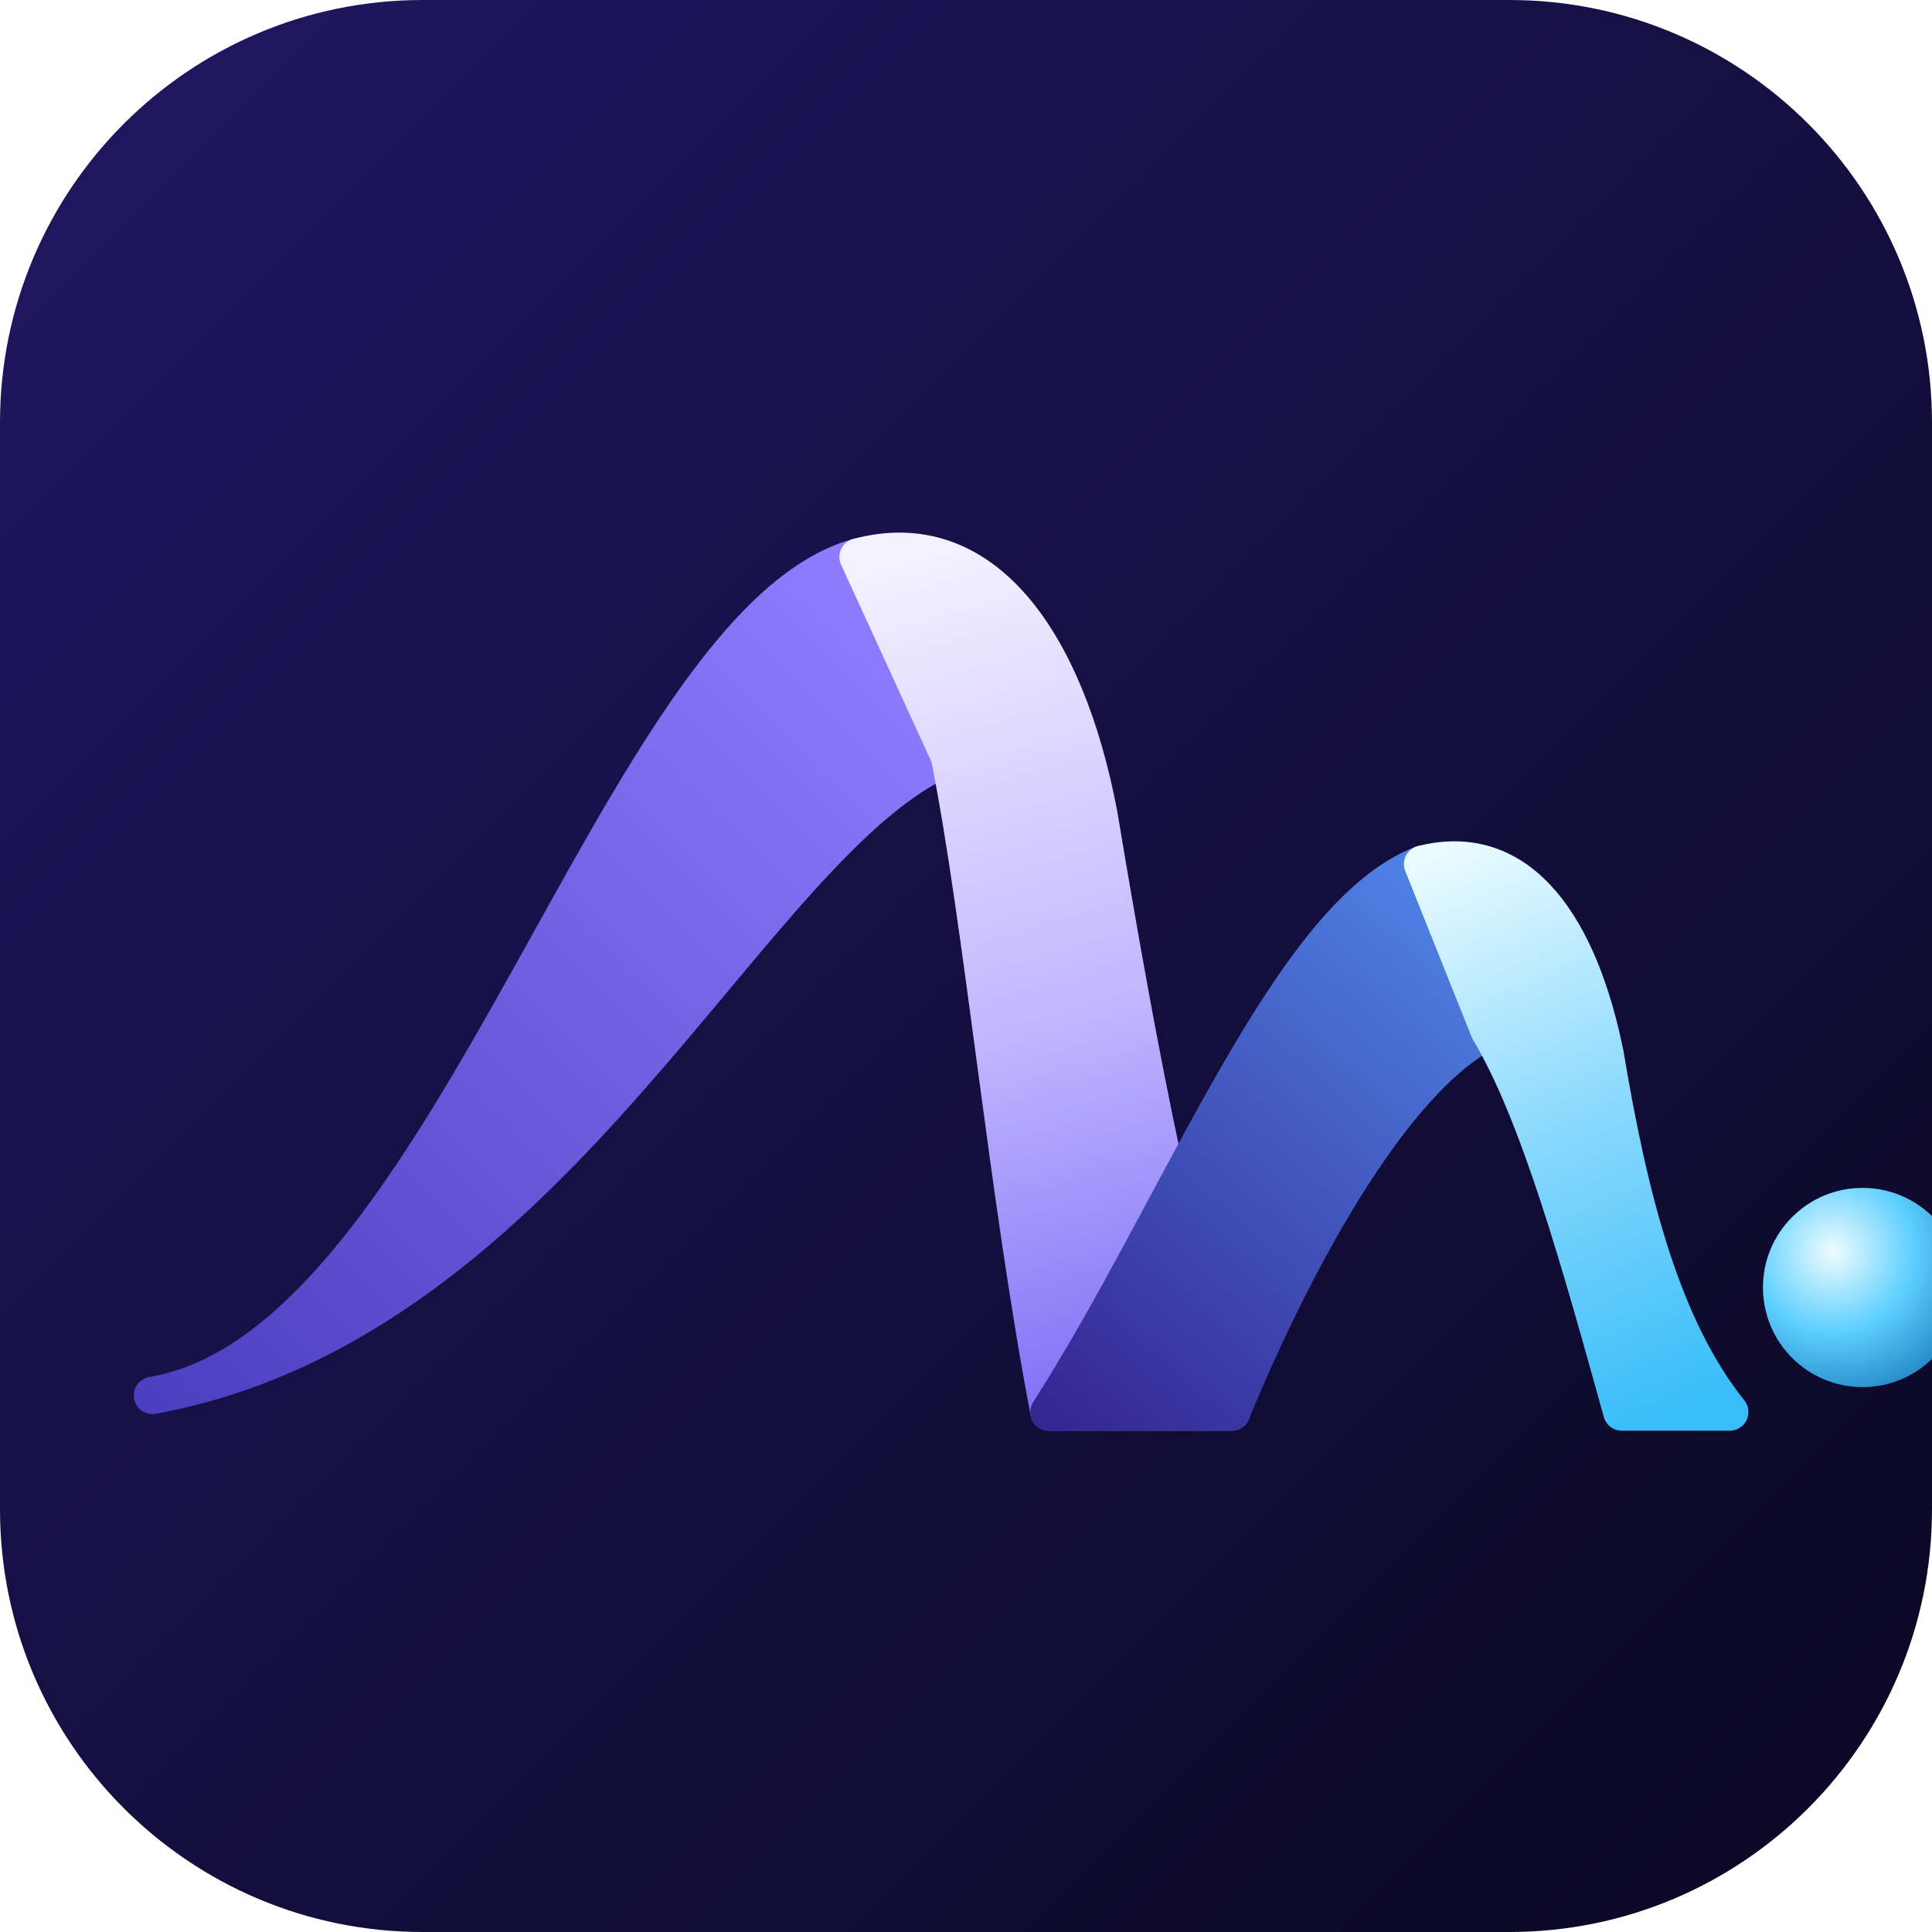
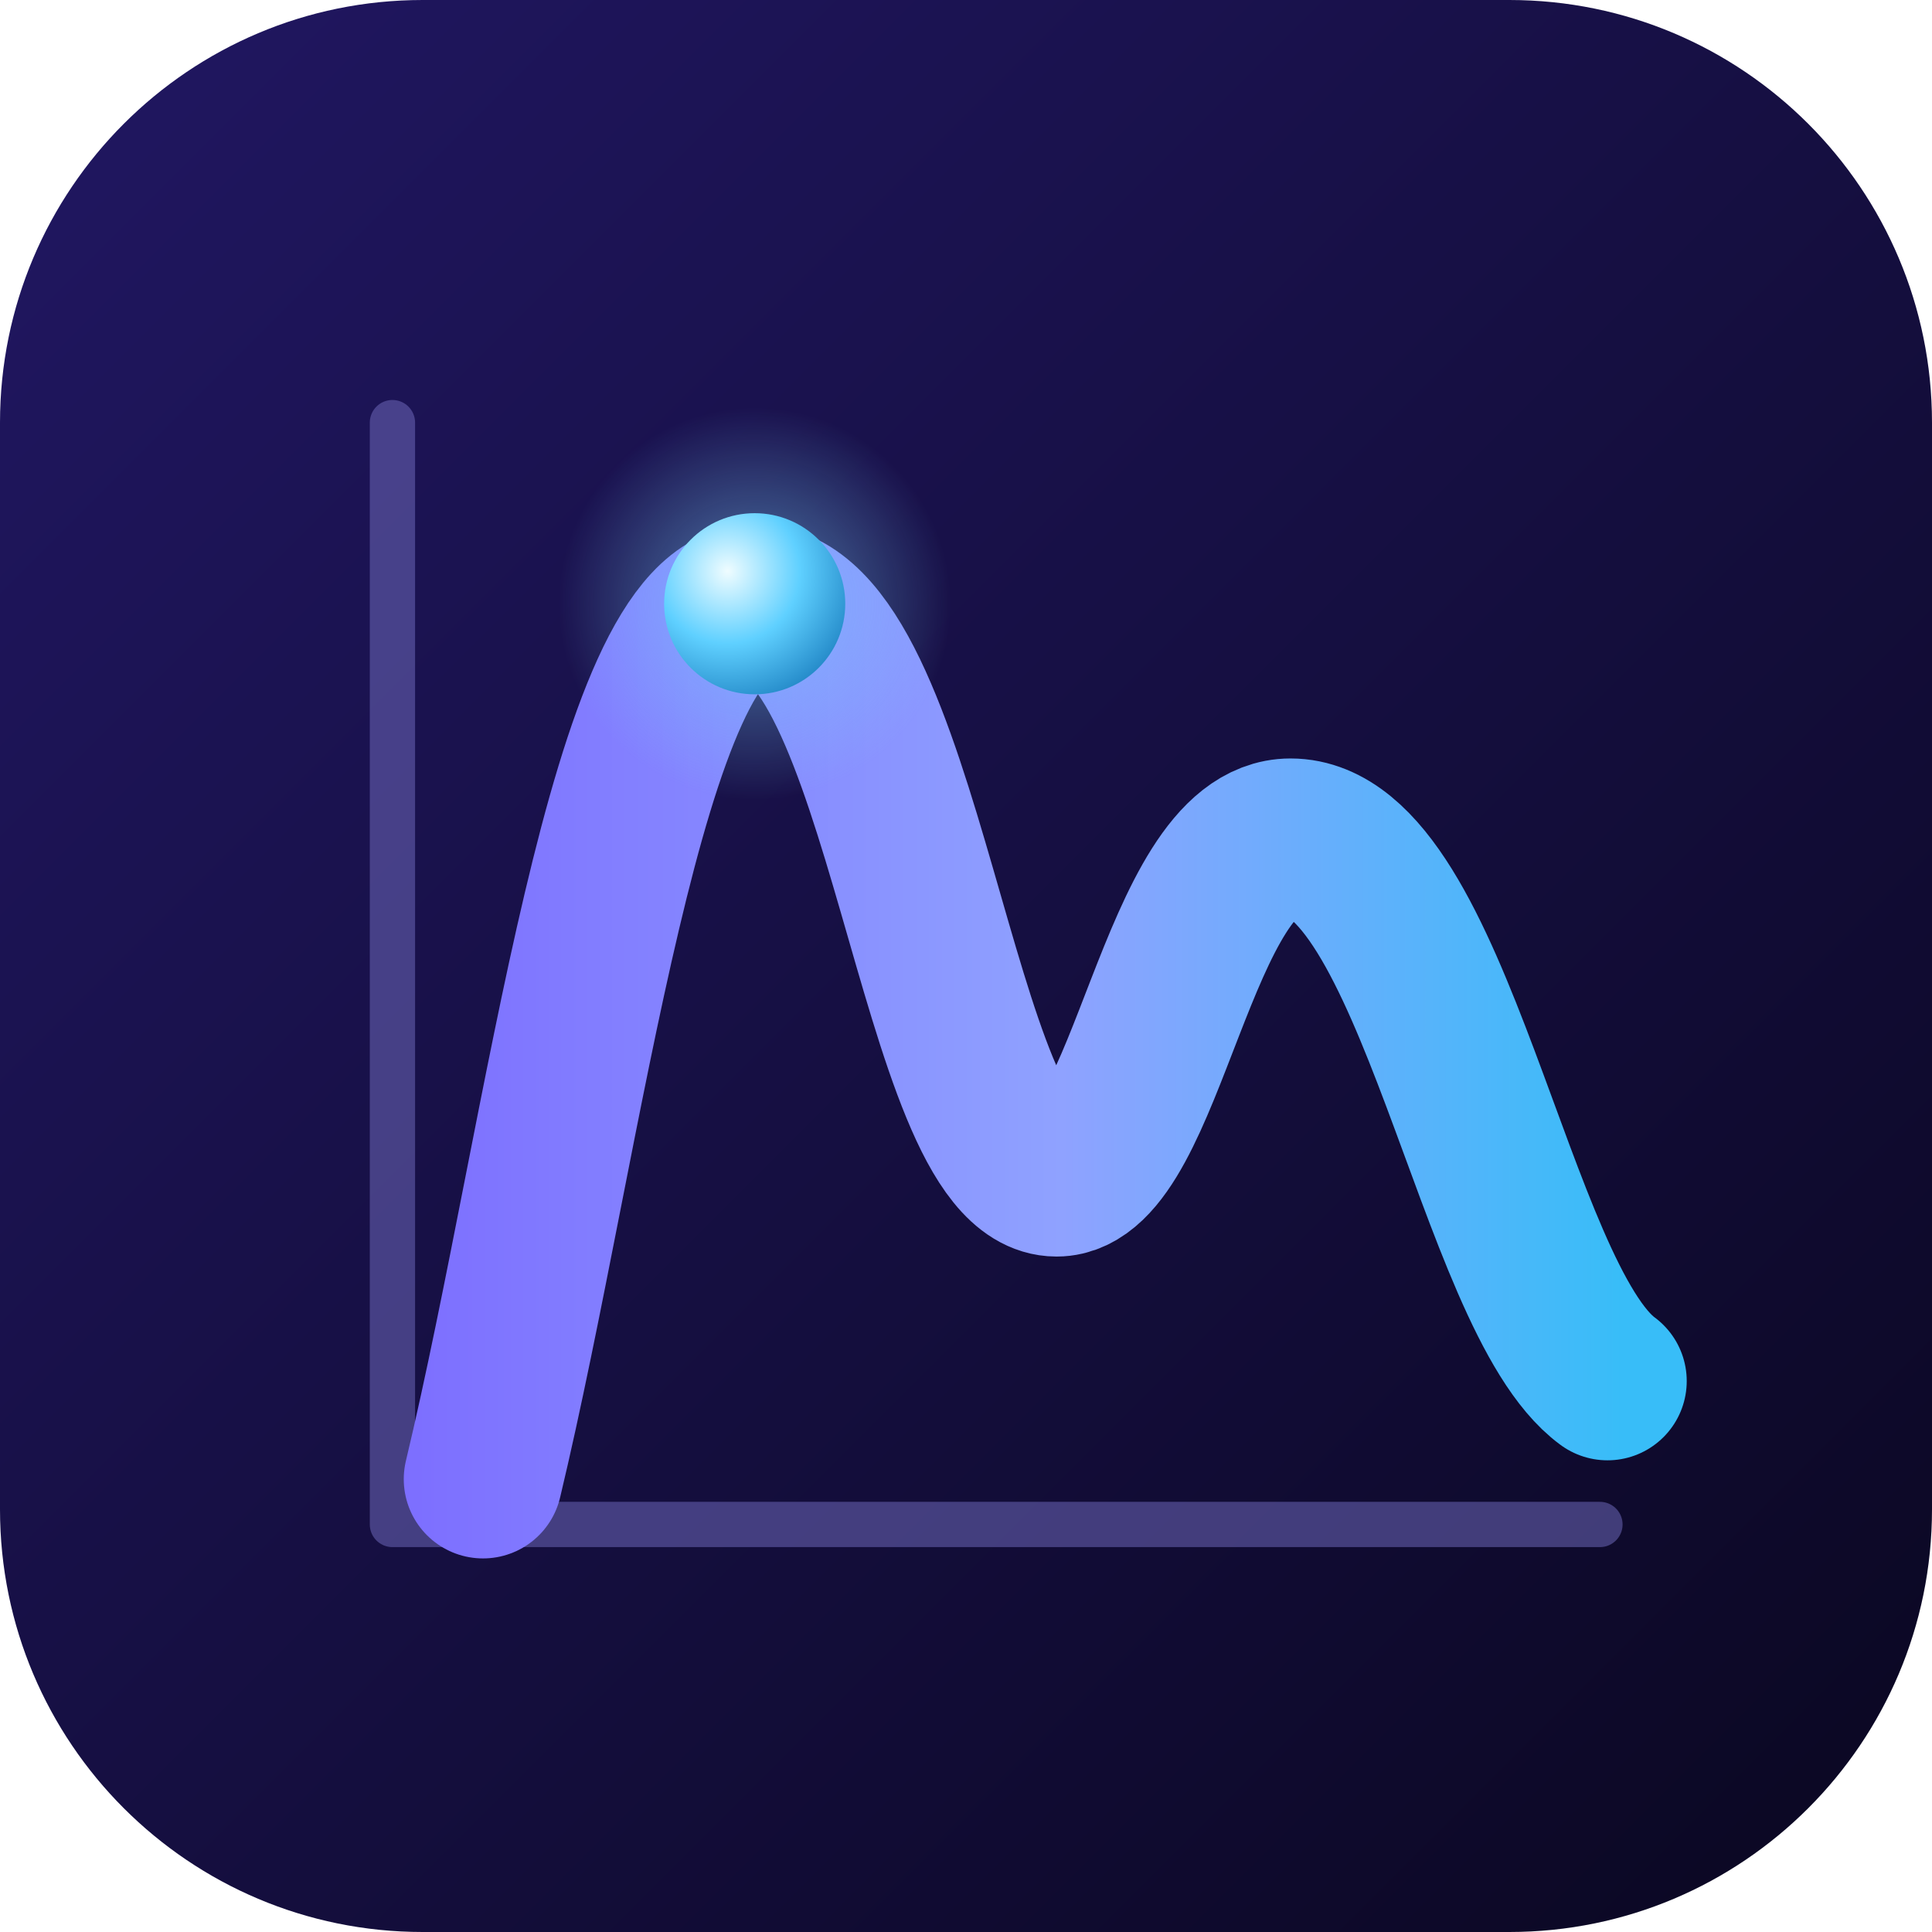
<svg xmlns="http://www.w3.org/2000/svg" viewBox="0 0 512 512">
  <defs>
    <linearGradient id="bg" x1="0" y1="0" x2="1" y2="1">
      <stop offset="0" stop-color="#211763" />
      <stop offset="1" stop-color="#0a0720" />
    </linearGradient>
-     <linearGradient id="b1" x1="60" y1="380" x2="250" y2="190" gradientUnits="userSpaceOnUse">
-       <stop offset="0" stop-color="#4a3fbf" />
-       <stop offset="1" stop-color="#8f7dff" />
-     </linearGradient>
-     <linearGradient id="b2" x1="240" y1="180" x2="300" y2="385" gradientUnits="userSpaceOnUse">
-       <stop offset="0" stop-color="#f4f1ff" />
-       <stop offset=".55" stop-color="#c2b6ff" />
-       <stop offset="1" stop-color="#7d6cf5" />
-     </linearGradient>
-     <linearGradient id="b3" x1="280" y1="385" x2="390" y2="260" gradientUnits="userSpaceOnUse">
-       <stop offset="0" stop-color="#352592" />
-       <stop offset="1" stop-color="#4f86e8" />
-     </linearGradient>
-     <linearGradient id="b4" x1="370" y1="250" x2="430" y2="385" gradientUnits="userSpaceOnUse">
-       <stop offset="0" stop-color="#ecfcff" />
-       <stop offset=".5" stop-color="#8ad9fd" />
+     <linearGradient id="g" x1="100" y1="0" x2="430" y2="0" gradientUnits="userSpaceOnUse">
+       <stop offset="0" stop-color="#7c6cff" />
+       <stop offset=".55" stop-color="#8fa2ff" />
      <stop offset="1" stop-color="#38bdf8" />
    </linearGradient>
    <radialGradient id="dot" cx=".35" cy=".32" r=".8">
      <stop offset="0" stop-color="#effcff" />
      <stop offset=".5" stop-color="#5fd0ff" />
      <stop offset="1" stop-color="#1b7fc0" />
    </radialGradient>
+     <radialGradient id="halo">
+       <stop offset="0" stop-color="#7dd3fc" stop-opacity=".55" />
+       <stop offset="1" stop-color="#7dd3fc" stop-opacity="0" />
+     </radialGradient>
  </defs>
  <rect width="512" height="512" rx="112" fill="url(#bg)" />
-   <g transform="translate(256 262) scale(1.1) translate(-262 -282)" stroke-width="9" stroke-linejoin="round">
-     <path d="M66 380 C138 368 178 194 236 178 L258 226 C210 246 164 362 66 380 Z" fill="url(#b1)" stroke="url(#b1)" />
-     <path d="M236 178 C266 170 286 198 294 240 C304 300 314 352 326 384 L282 384 C272 332 266 266 258 226 Z" fill="url(#b2)" stroke="url(#b2)" />
-     <path d="M282 384 C314 334 340 264 372 252 L388 292 C364 304 340 350 326 384 Z" fill="url(#b3)" stroke="url(#b3)" />
-     <path d="M372 252 C396 246 410 268 416 298 C422 334 430 364 446 384 L420 384 C410 348 400 312 388 292 Z" fill="url(#b4)" stroke="url(#b4)" />
-     <circle cx="478" cy="354" r="24" stroke="none" fill="url(#dot)" />
-   </g>
+   <path d="M104 112 V404 H424" fill="none" stroke="#6b66b8" stroke-opacity=".55" stroke-width="12" stroke-linecap="round" stroke-linejoin="round" />
+   <path d="M128 392 C150 300 166 160 200 160 C240 160 248 312 280 312 C304 312 312 222 342 222 C380 222 396 344 426 366" fill="none" stroke="url(#g)" stroke-width="42" stroke-linecap="round" stroke-linejoin="round" />
+   <circle cx="200" cy="160" r="52" fill="url(#halo)" />
+   <circle cx="200" cy="160" r="24" fill="url(#dot)" />
</svg>
